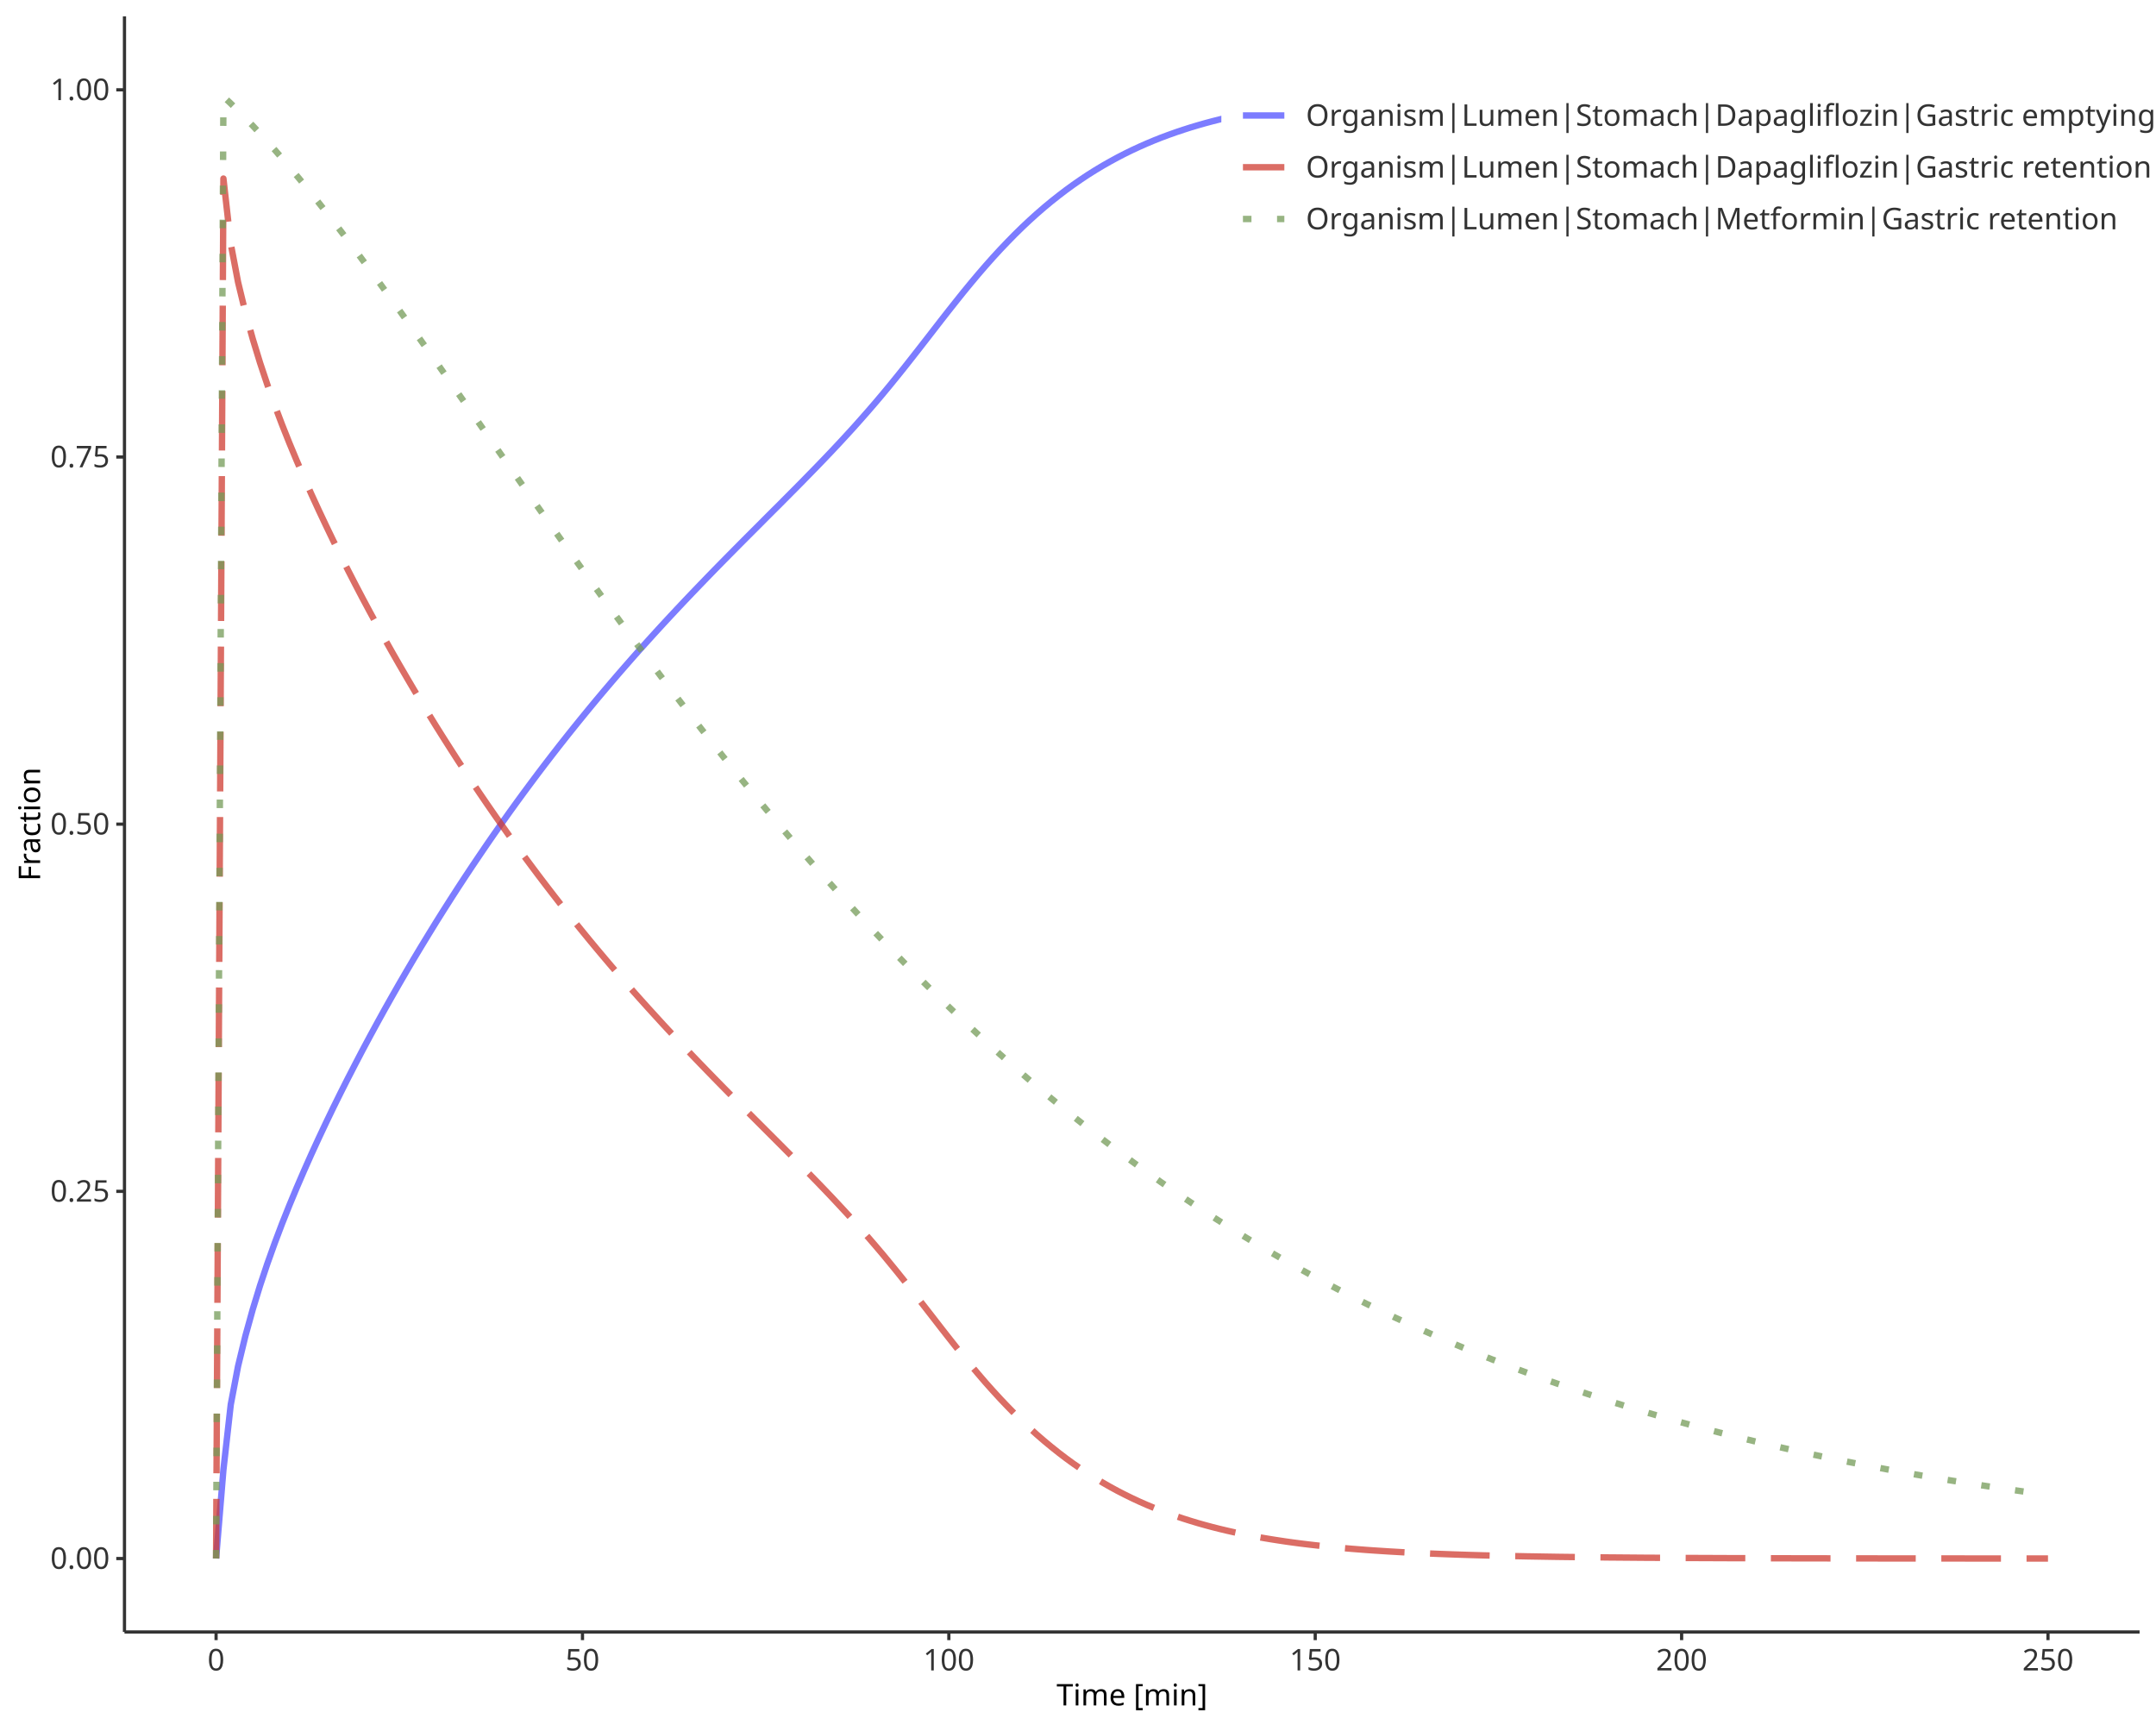
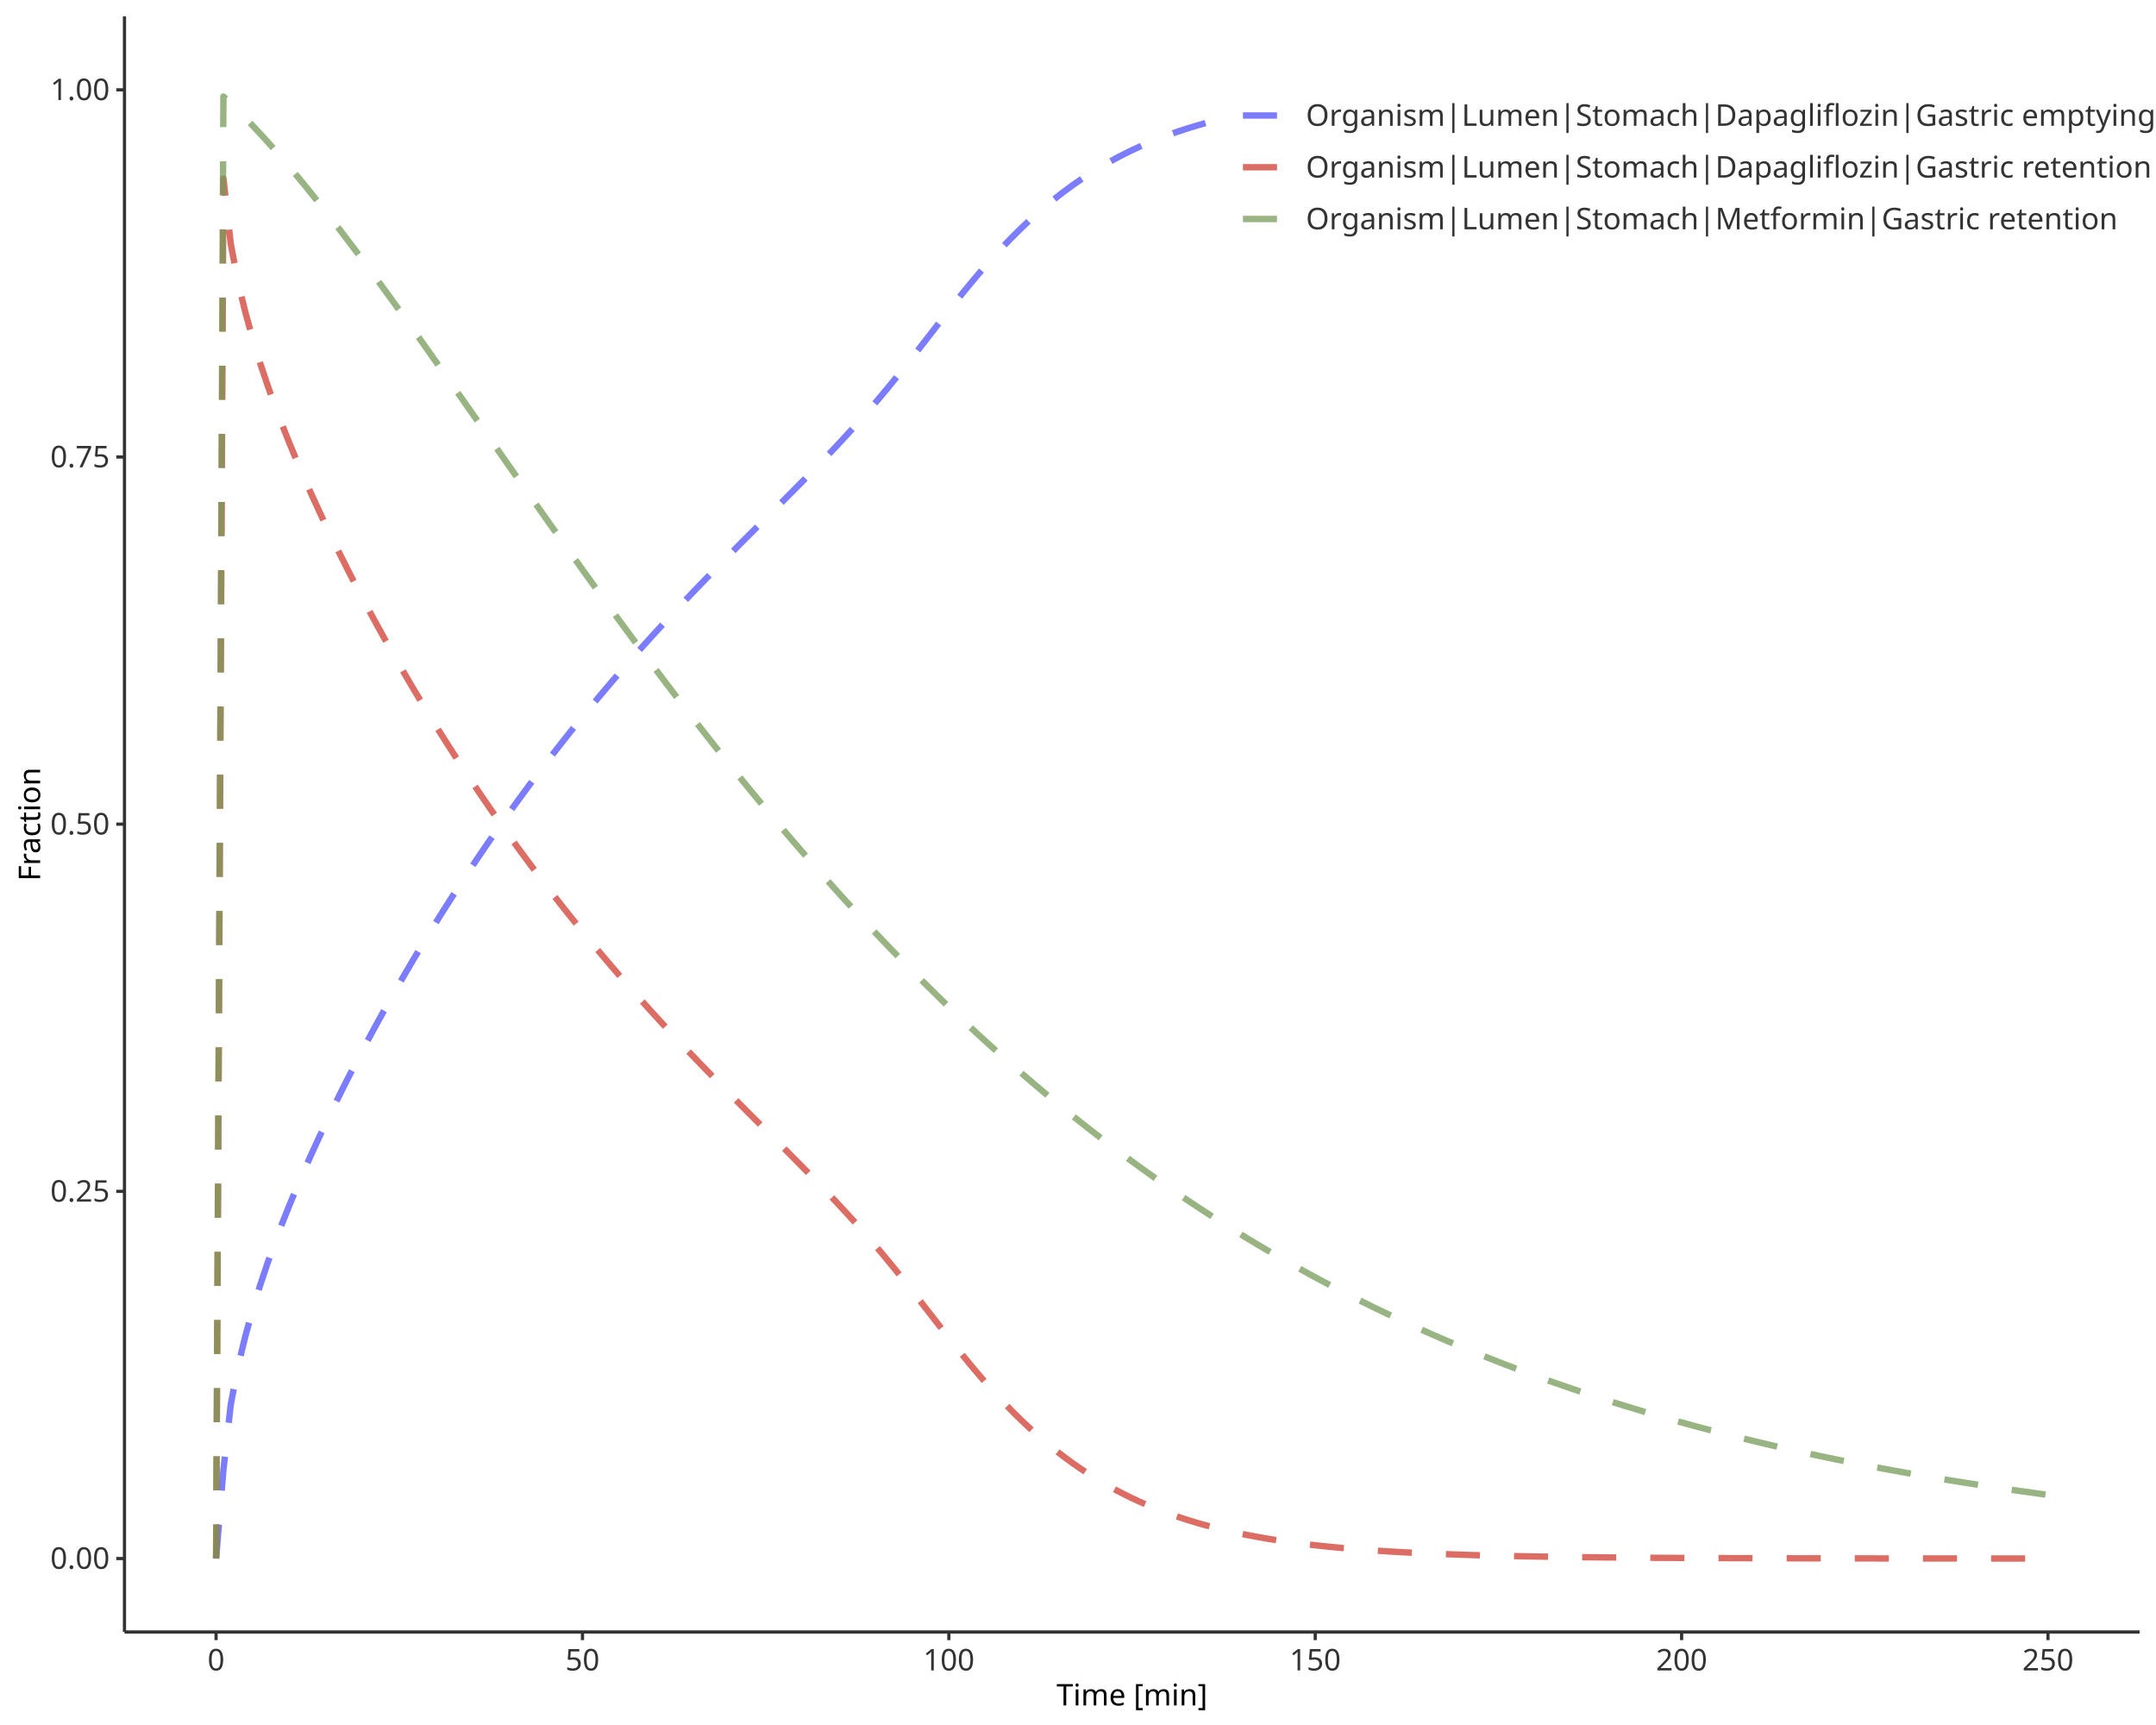
<svg xmlns="http://www.w3.org/2000/svg" class="svglite" data-engine-version="2.0" width="720.00pt" height="576.00pt" viewBox="0 0 720.00 576.00">
  <defs>
    <style type="text/css">
    .svglite line, .svglite polyline, .svglite polygon, .svglite path, .svglite rect, .svglite circle {
      fill: none;
      stroke: #000000;
      stroke-linecap: round;
      stroke-linejoin: round;
      stroke-miterlimit: 10.00;
    }
  </style>
  </defs>
  <rect width="100%" height="100%" style="stroke: none; fill: #FFFFFF;" />
  <defs>
    <clipPath id="cpMC4wMHw3MjAuMDB8MC4wMHw1NzYuMDA=">
      <rect x="0.00" y="0.00" width="720.00" height="576.00" />
    </clipPath>
  </defs>
  <g clip-path="url(#cpMC4wMHw3MjAuMDB8MC4wMHw1NzYuMDA=)">
    <rect x="0.00" y="0.00" width="720.00" height="576.00" style="stroke-width: 1.07; stroke: none; fill: #FFFFFF;" />
  </g>
  <defs>
    <clipPath id="cpNDEuNTd8NzE0LjUyfDUuNDh8NTQ0Ljkz">
      <rect x="41.57" y="5.48" width="672.95" height="539.45" />
    </clipPath>
  </defs>
  <g clip-path="url(#cpNDEuNTd8NzE0LjUyfDUuNDh8NTQ0Ljkz)">
    <rect x="41.57" y="5.48" width="672.95" height="539.45" style="stroke-width: 1.07; stroke: none; fill: #FFFFFF;" />
    <polyline points="41.57,459.11 714.52,459.11 " style="stroke-width: 0.53; stroke: #FFFFFF; stroke-linecap: butt;" />
    <polyline points="41.57,336.50 714.52,336.50 " style="stroke-width: 0.53; stroke: #FFFFFF; stroke-linecap: butt;" />
    <polyline points="41.57,213.90 714.52,213.90 " style="stroke-width: 0.53; stroke: #FFFFFF; stroke-linecap: butt;" />
    <polyline points="41.57,91.29 714.52,91.29 " style="stroke-width: 0.53; stroke: #FFFFFF; stroke-linecap: butt;" />
    <polyline points="133.34,544.93 133.34,5.48 " style="stroke-width: 0.53; stroke: #FFFFFF; stroke-linecap: butt;" />
    <polyline points="255.69,544.93 255.69,5.48 " style="stroke-width: 0.53; stroke: #FFFFFF; stroke-linecap: butt;" />
    <polyline points="378.05,544.93 378.05,5.48 " style="stroke-width: 0.53; stroke: #FFFFFF; stroke-linecap: butt;" />
    <polyline points="500.40,544.93 500.40,5.48 " style="stroke-width: 0.53; stroke: #FFFFFF; stroke-linecap: butt;" />
    <polyline points="622.75,544.93 622.75,5.48 " style="stroke-width: 0.53; stroke: #FFFFFF; stroke-linecap: butt;" />
  </g>
  <g clip-path="url(#cpMC4wMHw3MjAuMDB8MC4wMHw1NzYuMDA=)">
</g>
  <g clip-path="url(#cpNDEuNTd8NzE0LjUyfDUuNDh8NTQ0Ljkz)">
</g>
  <g clip-path="url(#cpMC4wMHw3MjAuMDB8MC4wMHw1NzYuMDA=)">
</g>
  <g clip-path="url(#cpNDEuNTd8NzE0LjUyfDUuNDh8NTQ0Ljkz)">
</g>
  <g clip-path="url(#cpMC4wMHw3MjAuMDB8MC4wMHw1NzYuMDA=)">
</g>
  <g clip-path="url(#cpNDEuNTd8NzE0LjUyfDUuNDh8NTQ0Ljkz)">
</g>
  <g clip-path="url(#cpMC4wMHw3MjAuMDB8MC4wMHw1NzYuMDA=)">
</g>
  <g clip-path="url(#cpNDEuNTd8NzE0LjUyfDUuNDh8NTQ0Ljkz)">
</g>
  <g clip-path="url(#cpMC4wMHw3MjAuMDB8MC4wMHw1NzYuMDA=)">
</g>
  <g clip-path="url(#cpNDEuNTd8NzE0LjUyfDUuNDh8NTQ0Ljkz)">
</g>
  <g clip-path="url(#cpMC4wMHw3MjAuMDB8MC4wMHw1NzYuMDA=)">
</g>
  <g clip-path="url(#cpNDEuNTd8NzE0LjUyfDUuNDh8NTQ0Ljkz)">
</g>
  <g clip-path="url(#cpMC4wMHw3MjAuMDB8MC4wMHw1NzYuMDA=)">
</g>
  <g clip-path="url(#cpNDEuNTd8NzE0LjUyfDUuNDh8NTQ0Ljkz)">
</g>
  <g clip-path="url(#cpMC4wMHw3MjAuMDB8MC4wMHw1NzYuMDA=)">
</g>
  <g clip-path="url(#cpNDEuNTd8NzE0LjUyfDUuNDh8NTQ0Ljkz)">
</g>
  <g clip-path="url(#cpMC4wMHw3MjAuMDB8MC4wMHw1NzYuMDA=)">
</g>
  <g clip-path="url(#cpNDEuNTd8NzE0LjUyfDUuNDh8NTQ0Ljkz)">
</g>
  <g clip-path="url(#cpMC4wMHw3MjAuMDB8MC4wMHw1NzYuMDA=)">
</g>
  <g clip-path="url(#cpNDEuNTd8NzE0LjUyfDUuNDh8NTQ0Ljkz)">
</g>
  <g clip-path="url(#cpMC4wMHw3MjAuMDB8MC4wMHw1NzYuMDA=)">
</g>
  <g clip-path="url(#cpNDEuNTd8NzE0LjUyfDUuNDh8NTQ0Ljkz)">
</g>
  <g clip-path="url(#cpMC4wMHw3MjAuMDB8MC4wMHw1NzYuMDA=)">
</g>
  <g clip-path="url(#cpNDEuNTd8NzE0LjUyfDUuNDh8NTQ0Ljkz)">
</g>
  <g clip-path="url(#cpMC4wMHw3MjAuMDB8MC4wMHw1NzYuMDA=)">
</g>
  <g clip-path="url(#cpNDEuNTd8NzE0LjUyfDUuNDh8NTQ0Ljkz)">
</g>
  <g clip-path="url(#cpMC4wMHw3MjAuMDB8MC4wMHw1NzYuMDA=)">
</g>
  <g clip-path="url(#cpNDEuNTd8NzE0LjUyfDUuNDh8NTQ0Ljkz)">
</g>
  <g clip-path="url(#cpMC4wMHw3MjAuMDB8MC4wMHw1NzYuMDA=)">
</g>
  <g clip-path="url(#cpNDEuNTd8NzE0LjUyfDUuNDh8NTQ0Ljkz)">
</g>
  <g clip-path="url(#cpMC4wMHw3MjAuMDB8MC4wMHw1NzYuMDA=)">
</g>
  <g clip-path="url(#cpNDEuNTd8NzE0LjUyfDUuNDh8NTQ0Ljkz)">
-     <polyline points="72.16,520.41 74.61,490.78 77.06,469.02 79.50,456.19 81.95,446.08 84.40,437.24 86.84,429.27 89.29,421.93 91.74,415.09 94.18,408.63 96.63,402.49 99.08,396.60 101.53,390.92 103.97,385.43 106.42,380.10 108.87,374.90 111.31,369.83 113.76,364.88 116.21,360.02 118.66,355.27 121.10,350.60 123.55,346.02 126.00,341.52 128.44,337.10 130.89,332.75 133.34,328.47 135.79,324.25 138.23,320.10 140.68,316.02 143.13,312.00 145.57,308.03 148.02,304.13 150.47,300.28 152.91,296.49 155.36,292.75 157.81,289.06 160.26,285.43 162.70,281.84 165.15,278.30 167.60,274.82 170.04,271.38 172.49,267.98 174.94,264.63 177.39,261.33 179.83,258.07 182.28,254.85 184.73,251.67 187.17,248.54 189.62,245.44 192.07,242.38 194.52,239.36 196.96,236.38 199.41,233.43 201.86,230.52 204.30,227.65 206.75,224.80 209.20,221.99 211.64,219.21 214.09,216.46 216.54,213.74 218.99,211.04 221.43,208.38 223.88,205.74 226.33,203.12 228.77,200.53 231.22,197.96 233.67,195.41 236.12,192.87 238.56,190.36 241.01,187.86 243.46,185.38 245.90,182.91 248.35,180.44 250.80,177.99 253.25,175.54 255.69,173.09 258.14,170.64 260.59,168.20 263.03,165.74 265.48,163.28 267.93,160.80 270.37,158.30 272.82,155.79 275.27,153.25 277.72,150.68 280.16,148.08 282.61,145.43 285.06,142.75 287.50,140.01 289.95,137.23 292.40,134.39 294.85,131.49 297.29,128.54 299.74,125.53 302.19,122.48 304.63,119.38 307.08,116.25 309.53,113.10 311.98,109.94 314.42,106.79 316.87,103.66 319.32,100.57 321.76,97.52 324.21,94.54 326.66,91.62 329.10,88.79 331.55,86.03 334.00,83.36 336.45,80.79 338.89,78.30 341.34,75.90 343.79,73.60 346.23,71.39 348.68,69.27 351.13,67.24 353.58,65.30 356.02,63.44 358.47,61.66 360.92,59.96 363.36,58.34 365.81,56.80 368.26,55.33 370.71,53.94 373.15,52.61 375.60,51.34 378.05,50.14 380.49,49.01 382.94,47.93 385.39,46.90 387.83,45.93 390.28,45.02 392.73,44.15 395.18,43.33 397.62,42.55 400.07,41.82 402.52,41.12 404.96,40.47 407.41,39.85 409.86,39.27 412.31,38.72 414.75,38.20 417.20,37.71 419.65,37.25 422.09,36.82 424.54,36.41 426.99,36.03 429.44,35.67 431.88,35.33 434.33,35.01 436.78,34.71 439.22,34.42 441.67,34.16 444.12,33.91 446.56,33.67 449.01,33.45 451.46,33.24 453.91,33.04 456.35,32.86 458.80,32.68 461.25,32.52 463.69,32.37 466.14,32.22 468.59,32.09 471.04,31.96 473.48,31.84 475.93,31.73 478.38,31.63 480.82,31.53 483.27,31.43 485.72,31.35 488.17,31.26 490.61,31.19 493.06,31.11 495.51,31.05 497.95,30.98 500.40,30.92 502.85,30.87 505.29,30.81 507.74,30.76 510.19,30.72 512.64,30.67 515.08,30.63 517.53,30.59 519.98,30.56 522.42,30.52 524.87,30.49 527.32,30.46 529.77,30.43 532.21,30.41 534.66,30.38 537.11,30.36 539.55,30.33 542.00,30.31 544.45,30.29 546.90,30.28 549.34,30.26 551.79,30.24 554.24,30.23 556.68,30.21 559.13,30.20 561.58,30.19 564.02,30.18 566.47,30.16 568.92,30.15 571.37,30.14 573.81,30.13 576.26,30.13 578.71,30.12 581.15,30.11 583.60,30.10 586.05,30.10 588.50,30.09 590.94,30.08 593.39,30.08 595.84,30.07 598.28,30.07 600.73,30.06 603.18,30.06 605.63,30.06 608.07,30.05 610.52,30.05 612.97,30.04 615.41,30.04 617.86,30.04 620.31,30.04 622.75,30.03 625.20,30.03 627.65,30.03 630.10,30.03 632.54,30.02 634.99,30.02 637.44,30.02 639.88,30.02 642.33,30.02 644.78,30.01 647.23,30.01 649.67,30.01 652.12,30.01 654.57,30.01 657.01,30.01 659.46,30.01 661.91,30.01 664.36,30.01 666.80,30.00 669.25,30.00 671.70,30.00 674.14,30.00 676.59,30.00 679.04,30.00 681.48,30.00 683.93,30.00 " style="stroke-width: 2.13; stroke: #5050FF; stroke-opacity: 0.75; stroke-linecap: butt;" />
-     <polyline points="72.16,520.41 74.61,59.62 77.06,81.39 79.50,94.22 81.95,104.33 84.40,113.16 86.84,121.14 89.29,128.47 91.74,135.32 94.18,141.77 96.63,147.92 99.08,153.81 101.53,159.48 103.97,164.98 106.42,170.31 108.87,175.50 111.31,180.57 113.76,185.53 116.21,190.38 118.66,195.14 121.10,199.80 123.55,204.38 126.00,208.88 128.44,213.31 130.89,217.66 133.34,221.94 135.79,226.15 138.23,230.30 140.68,234.38 143.13,238.41 145.57,242.37 148.02,246.27 150.47,250.12 152.91,253.92 155.36,257.66 157.81,261.34 160.26,264.98 162.70,268.56 165.15,272.10 167.60,275.59 170.04,279.03 172.49,282.42 174.94,285.77 177.39,289.07 179.83,292.33 182.28,295.55 184.73,298.73 187.17,301.87 189.62,304.96 192.07,308.02 194.52,311.04 196.96,314.02 199.41,316.97 201.86,319.88 204.30,322.76 206.75,325.60 209.20,328.42 211.64,331.20 214.09,333.95 216.54,336.67 218.99,339.36 221.43,342.03 223.88,344.67 226.33,347.28 228.77,349.88 231.22,352.45 233.67,355.00 236.12,357.53 238.56,360.04 241.01,362.54 243.46,365.03 245.90,367.50 248.35,369.96 250.80,372.42 253.25,374.87 255.69,377.31 258.14,379.76 260.59,382.21 263.03,384.66 265.48,387.13 267.93,389.61 270.37,392.10 272.82,394.61 275.27,397.15 277.72,399.72 280.16,402.33 282.61,404.97 285.06,407.66 287.50,410.39 289.95,413.18 292.40,416.02 294.85,418.91 297.29,421.87 299.74,424.87 302.19,427.93 304.63,431.03 307.08,434.16 309.53,437.31 311.98,440.46 314.42,443.61 316.87,446.74 319.32,449.84 321.76,452.88 324.21,455.87 326.66,458.78 329.10,461.62 331.55,464.37 334.00,467.04 336.45,469.62 338.89,472.11 341.34,474.50 343.79,476.80 346.23,479.01 348.68,481.13 351.13,483.16 353.58,485.11 356.02,486.97 358.47,488.75 360.92,490.44 363.36,492.06 365.81,493.60 368.26,495.07 370.71,496.47 373.15,497.80 375.60,499.06 378.05,500.26 380.49,501.40 382.94,502.48 385.39,503.50 387.83,504.47 390.28,505.39 392.73,506.26 395.18,507.08 397.62,507.85 400.07,508.59 402.52,509.28 404.96,509.93 407.41,510.55 409.86,511.13 412.31,511.68 414.75,512.20 417.20,512.69 419.65,513.15 422.09,513.58 424.54,513.99 426.99,514.37 429.44,514.74 431.88,515.08 434.33,515.40 436.78,515.70 439.22,515.98 441.67,516.25 444.12,516.50 446.56,516.74 449.01,516.96 451.46,517.17 453.91,517.36 456.35,517.55 458.80,517.72 461.25,517.88 463.69,518.04 466.14,518.18 468.59,518.32 471.04,518.44 473.48,518.56 475.93,518.67 478.38,518.78 480.82,518.88 483.27,518.97 485.72,519.06 488.17,519.14 490.61,519.22 493.06,519.29 495.51,519.36 497.95,519.42 500.40,519.48 502.85,519.54 505.29,519.59 507.74,519.64 510.19,519.69 512.64,519.73 515.08,519.77 517.53,519.81 519.98,519.85 522.42,519.88 524.87,519.91 527.32,519.94 529.77,519.97 532.21,520.00 534.66,520.02 537.11,520.05 539.55,520.07 542.00,520.09 544.45,520.11 546.90,520.13 549.34,520.15 551.79,520.16 554.24,520.18 556.68,520.19 559.13,520.20 561.58,520.22 564.02,520.23 566.47,520.24 568.92,520.25 571.37,520.26 573.81,520.27 576.26,520.28 578.71,520.29 581.15,520.29 583.60,520.30 586.05,520.31 588.50,520.31 590.94,520.32 593.39,520.33 595.84,520.33 598.28,520.34 600.73,520.34 603.18,520.35 605.63,520.35 608.07,520.35 610.52,520.36 612.97,520.36 615.41,520.36 617.86,520.37 620.31,520.37 622.75,520.37 625.20,520.37 627.65,520.38 630.10,520.38 632.54,520.38 634.99,520.38 637.44,520.38 639.88,520.39 642.33,520.39 644.78,520.39 647.23,520.39 649.67,520.39 652.12,520.39 654.57,520.39 657.01,520.40 659.46,520.40 661.91,520.40 664.36,520.40 666.80,520.40 669.25,520.40 671.70,520.40 674.14,520.40 676.59,520.40 679.04,520.40 681.48,520.40 683.93,520.40 " style="stroke-width: 2.13; stroke: #CE3D32; stroke-opacity: 0.75; stroke-dasharray: 19.92,8.54; stroke-linecap: butt;" />
-     <polyline points="72.16,520.41 74.61,32.23 77.06,34.55 79.50,36.95 81.95,39.43 84.40,41.98 86.84,44.60 89.29,47.28 91.74,50.03 94.18,52.84 96.63,55.71 99.08,58.63 101.53,61.59 103.97,64.61 106.42,67.67 108.87,70.77 111.31,73.92 113.76,77.09 116.21,80.31 118.66,83.55 121.10,86.83 123.55,90.13 126.00,93.46 128.44,96.81 130.89,100.18 133.34,103.57 135.79,106.98 138.23,110.41 140.68,113.85 143.13,117.30 145.57,120.76 148.02,124.23 150.47,127.71 152.91,131.20 155.36,134.69 157.81,138.18 160.26,141.68 162.70,145.18 165.15,148.67 167.60,152.17 170.04,155.66 172.49,159.15 174.94,162.63 177.39,166.11 179.83,169.58 182.28,173.04 184.73,176.50 187.17,179.94 189.62,183.38 192.07,186.80 194.52,190.22 196.96,193.62 199.41,197.00 201.86,200.38 204.30,203.74 206.75,207.08 209.20,210.41 211.64,213.72 214.09,217.01 216.54,220.29 218.99,223.55 221.43,226.79 223.88,230.02 226.33,233.22 228.77,236.40 231.22,239.57 233.67,242.71 236.12,245.84 238.56,248.94 241.01,252.02 243.46,255.09 245.90,258.13 248.35,261.14 250.80,264.14 253.25,267.11 255.69,270.06 258.14,272.99 260.59,275.90 263.03,278.78 265.48,281.64 267.93,284.47 270.37,287.29 272.82,290.08 275.27,292.84 277.72,295.58 280.16,298.30 282.61,301.00 285.06,303.67 287.50,306.32 289.95,308.94 292.40,311.54 294.85,314.11 297.29,316.66 299.74,319.19 302.19,321.70 304.63,324.18 307.08,326.63 309.53,329.06 311.98,331.47 314.42,333.86 316.87,336.22 319.32,338.56 321.76,340.87 324.21,343.16 326.66,345.43 329.10,347.67 331.55,349.89 334.00,352.09 336.45,354.26 338.89,356.41 341.34,358.54 343.79,360.65 346.23,362.73 348.68,364.79 351.13,366.83 353.58,368.84 356.02,370.84 358.47,372.81 360.92,374.76 363.36,376.69 365.81,378.59 368.26,380.48 370.71,382.34 373.15,384.19 375.60,386.01 378.05,387.81 380.49,389.59 382.94,391.35 385.39,393.09 387.83,394.81 390.28,396.50 392.73,398.18 395.18,399.84 397.62,401.48 400.07,403.10 402.52,404.70 404.96,406.28 407.41,407.84 409.86,409.39 412.31,410.91 414.75,412.42 417.20,413.91 419.65,415.38 422.09,416.83 424.54,418.26 426.99,419.68 429.44,421.08 431.88,422.46 434.33,423.82 436.78,425.17 439.22,426.50 441.67,427.81 444.12,429.11 446.56,430.39 449.01,431.66 451.46,432.91 453.91,434.14 456.35,435.36 458.80,436.56 461.25,437.74 463.69,438.91 466.14,440.07 468.59,441.21 471.04,442.34 473.48,443.45 475.93,444.54 478.38,445.63 480.82,446.69 483.27,447.75 485.72,448.79 488.17,449.82 490.61,450.83 493.06,451.83 495.51,452.82 497.95,453.79 500.40,454.75 502.85,455.70 505.29,456.63 507.74,457.56 510.19,458.47 512.64,459.37 515.08,460.25 517.53,461.13 519.98,461.99 522.42,462.84 524.87,463.68 527.32,464.51 529.77,465.32 532.21,466.13 534.66,466.92 537.11,467.70 539.55,468.48 542.00,469.24 544.45,469.99 546.90,470.73 549.34,471.46 551.79,472.18 554.24,472.90 556.68,473.60 559.13,474.29 561.58,474.97 564.02,475.64 566.47,476.31 568.92,476.96 571.37,477.60 573.81,478.24 576.26,478.87 578.71,479.48 581.15,480.09 583.60,480.69 586.05,481.29 588.50,481.87 590.94,482.45 593.39,483.01 595.84,483.57 598.28,484.12 600.73,484.67 603.18,485.20 605.63,485.73 608.07,486.25 610.52,486.77 612.97,487.27 615.41,487.77 617.86,488.26 620.31,488.75 622.75,489.23 625.20,489.70 627.65,490.16 630.10,490.62 632.54,491.07 634.99,491.51 637.44,491.95 639.88,492.38 642.33,492.81 644.78,493.23 647.23,493.64 649.67,494.05 652.12,494.45 654.57,494.84 657.01,495.23 659.46,495.61 661.91,495.99 664.36,496.37 666.80,496.73 669.25,497.09 671.70,497.45 674.14,497.80 676.59,498.15 679.04,498.49 681.48,498.83 683.93,499.16 " style="stroke-width: 2.13; stroke: #749B58; stroke-opacity: 0.75; stroke-dasharray: 2.85,8.54; stroke-linecap: butt;" />
+     <polyline points="72.16,520.41 74.61,490.78 77.06,469.02 79.50,456.19 81.95,446.08 84.40,437.24 86.84,429.27 89.29,421.93 91.74,415.09 94.18,408.63 96.63,402.49 99.08,396.60 101.53,390.92 103.97,385.43 106.42,380.10 108.87,374.90 111.31,369.83 113.76,364.88 116.21,360.02 118.66,355.27 121.10,350.60 123.55,346.02 126.00,341.52 128.44,337.10 130.89,332.75 133.34,328.47 135.79,324.25 138.23,320.10 140.68,316.02 143.13,312.00 145.57,308.03 148.02,304.13 150.47,300.28 152.91,296.49 155.36,292.75 157.81,289.06 160.26,285.43 162.70,281.84 165.15,278.30 167.60,274.82 170.04,271.38 172.49,267.98 174.94,264.63 177.39,261.33 179.83,258.07 182.28,254.85 184.73,251.67 187.17,248.54 189.62,245.44 192.07,242.38 194.52,239.36 196.96,236.38 199.41,233.43 201.86,230.52 204.30,227.65 206.75,224.80 209.20,221.99 211.64,219.21 214.09,216.46 216.54,213.74 218.99,211.04 221.43,208.38 223.88,205.74 226.33,203.12 228.77,200.53 231.22,197.96 233.67,195.41 236.12,192.87 238.56,190.36 241.01,187.86 243.46,185.38 245.90,182.91 248.35,180.44 250.80,177.99 253.25,175.54 255.69,173.09 258.14,170.64 260.59,168.20 263.03,165.74 265.48,163.28 267.93,160.80 270.37,158.30 272.82,155.79 275.27,153.25 277.72,150.68 280.16,148.08 282.61,145.43 285.06,142.75 287.50,140.01 289.95,137.23 292.40,134.39 294.85,131.49 297.29,128.54 299.74,125.53 302.19,122.48 304.63,119.38 307.08,116.25 309.53,113.10 311.98,109.94 314.42,106.79 316.87,103.66 319.32,100.57 321.76,97.52 324.21,94.54 326.66,91.62 329.10,88.79 331.55,86.03 334.00,83.36 336.45,80.79 338.89,78.30 341.34,75.90 343.79,73.60 346.23,71.39 348.68,69.27 351.13,67.24 353.58,65.30 356.02,63.44 358.47,61.66 360.92,59.96 363.36,58.34 365.81,56.80 368.26,55.33 370.71,53.94 373.15,52.61 375.60,51.34 378.05,50.14 380.49,49.01 382.94,47.93 385.39,46.90 387.83,45.93 390.28,45.02 392.73,44.15 395.18,43.33 397.62,42.55 400.07,41.82 402.52,41.12 404.96,40.47 407.41,39.85 409.86,39.27 412.31,38.72 414.75,38.20 417.20,37.71 419.65,37.25 422.09,36.82 424.54,36.41 426.99,36.03 429.44,35.67 431.88,35.33 434.33,35.01 436.78,34.71 439.22,34.42 441.67,34.16 444.12,33.91 446.56,33.67 449.01,33.45 451.46,33.24 453.91,33.04 456.35,32.86 458.80,32.68 461.25,32.52 463.69,32.37 466.14,32.22 468.59,32.09 471.04,31.96 473.48,31.84 475.93,31.73 478.38,31.63 480.82,31.53 483.27,31.43 485.72,31.35 488.17,31.26 490.61,31.19 493.06,31.11 495.51,31.05 497.95,30.98 500.40,30.92 502.85,30.87 505.29,30.81 507.74,30.76 510.19,30.72 512.64,30.67 515.08,30.63 517.53,30.59 519.98,30.56 522.42,30.52 524.87,30.49 527.32,30.46 529.77,30.43 532.21,30.41 534.66,30.38 537.11,30.36 539.55,30.33 542.00,30.31 544.45,30.29 546.90,30.28 549.34,30.26 551.79,30.24 554.24,30.23 556.68,30.21 559.13,30.20 561.58,30.19 564.02,30.18 566.47,30.16 568.92,30.15 571.37,30.14 573.81,30.13 576.26,30.13 578.71,30.12 581.15,30.11 583.60,30.10 586.05,30.10 588.50,30.09 590.94,30.08 593.39,30.08 595.84,30.07 598.28,30.07 600.73,30.06 603.18,30.06 605.63,30.06 608.07,30.05 610.52,30.05 612.97,30.04 615.41,30.04 617.86,30.04 620.31,30.04 622.75,30.03 625.20,30.03 627.65,30.03 630.10,30.03 632.54,30.02 634.99,30.02 637.44,30.02 639.88,30.02 642.33,30.02 644.78,30.01 647.23,30.01 649.67,30.01 652.12,30.01 654.57,30.01 657.01,30.01 659.46,30.01 661.91,30.01 664.36,30.01 666.80,30.00 669.25,30.00 671.70,30.00 674.14,30.00 676.59,30.00 679.04,30.00 681.48,30.00 683.93,30.00 " style="stroke-width: 2.13; stroke: #5050FF; stroke-opacity: 0.75; stroke-dasharray: 11.38,11.38; stroke-linecap: butt;" />
+     <polyline points="72.16,520.41 74.61,59.62 77.06,81.39 79.50,94.22 81.95,104.33 84.40,113.16 86.84,121.14 89.29,128.47 91.74,135.32 94.18,141.77 96.63,147.92 99.08,153.81 101.53,159.48 103.97,164.98 106.42,170.31 108.87,175.50 111.31,180.57 113.76,185.53 116.21,190.38 118.66,195.14 121.10,199.80 123.55,204.38 126.00,208.88 128.44,213.31 130.89,217.66 133.34,221.94 135.79,226.15 138.23,230.30 140.68,234.38 143.13,238.41 145.57,242.37 148.02,246.27 150.47,250.12 152.91,253.92 155.36,257.66 157.81,261.34 160.26,264.98 162.70,268.56 165.15,272.10 167.60,275.59 170.04,279.03 172.49,282.42 174.94,285.77 177.39,289.07 179.83,292.33 182.28,295.55 184.73,298.73 187.17,301.87 189.62,304.96 192.07,308.02 194.52,311.04 196.96,314.02 199.41,316.97 201.86,319.88 204.30,322.76 206.75,325.60 209.20,328.42 211.64,331.20 214.09,333.95 216.54,336.67 218.99,339.36 221.43,342.03 223.88,344.67 226.33,347.28 228.77,349.88 231.22,352.45 233.67,355.00 236.12,357.53 238.56,360.04 241.01,362.54 243.46,365.03 245.90,367.50 248.35,369.96 250.80,372.42 253.25,374.87 255.69,377.31 258.14,379.76 260.59,382.21 263.03,384.66 265.48,387.13 267.93,389.61 270.37,392.10 272.82,394.61 275.27,397.15 277.72,399.72 280.16,402.33 282.61,404.97 285.06,407.66 287.50,410.39 289.95,413.18 292.40,416.02 294.85,418.91 297.29,421.87 299.74,424.87 302.19,427.93 304.63,431.03 307.08,434.16 309.53,437.31 311.98,440.46 314.42,443.61 316.87,446.74 319.32,449.84 321.76,452.88 324.21,455.87 326.66,458.78 329.10,461.62 331.55,464.37 334.00,467.04 336.45,469.62 338.89,472.11 341.34,474.50 343.79,476.80 346.23,479.01 348.68,481.13 351.13,483.16 353.58,485.11 356.02,486.97 358.47,488.75 360.92,490.44 363.36,492.06 365.81,493.60 368.26,495.07 370.71,496.47 373.15,497.80 375.60,499.06 378.05,500.26 380.49,501.40 382.94,502.48 385.39,503.50 387.83,504.47 390.28,505.39 392.73,506.26 395.18,507.08 397.62,507.85 400.07,508.59 402.52,509.28 404.96,509.93 407.41,510.55 409.86,511.13 412.31,511.68 414.75,512.20 417.20,512.69 419.65,513.15 422.09,513.58 424.54,513.99 426.99,514.37 429.44,514.74 431.88,515.08 434.33,515.40 436.78,515.70 439.22,515.98 441.67,516.25 444.12,516.50 446.56,516.74 449.01,516.96 451.46,517.17 453.91,517.36 456.35,517.55 458.80,517.72 461.25,517.88 463.69,518.04 466.14,518.18 468.59,518.32 471.04,518.44 473.48,518.56 475.93,518.67 478.38,518.78 480.82,518.88 483.27,518.97 485.72,519.06 488.17,519.14 490.61,519.22 493.06,519.29 495.51,519.36 497.95,519.42 500.40,519.48 502.85,519.54 505.29,519.59 507.74,519.64 510.19,519.69 512.64,519.73 515.08,519.77 517.53,519.81 519.98,519.85 522.42,519.88 524.87,519.91 527.32,519.94 529.77,519.97 532.21,520.00 534.66,520.02 537.11,520.05 539.55,520.07 542.00,520.09 544.45,520.11 546.90,520.13 549.34,520.15 551.79,520.16 554.24,520.18 556.68,520.19 559.13,520.20 561.58,520.22 564.02,520.23 566.47,520.24 568.92,520.25 571.37,520.26 573.81,520.27 576.26,520.28 578.71,520.29 581.15,520.29 583.60,520.30 586.05,520.31 588.50,520.31 590.94,520.32 593.39,520.33 595.84,520.33 598.28,520.34 600.73,520.34 603.18,520.35 605.63,520.35 608.07,520.35 610.52,520.36 612.97,520.36 615.41,520.36 617.86,520.37 620.31,520.37 622.75,520.37 625.20,520.37 627.65,520.38 630.10,520.38 632.54,520.38 634.99,520.38 637.44,520.38 639.88,520.39 642.33,520.39 644.78,520.39 647.23,520.39 649.67,520.39 652.12,520.39 654.57,520.39 657.01,520.40 659.46,520.40 661.91,520.40 664.36,520.40 666.80,520.40 669.25,520.40 671.70,520.40 674.14,520.40 676.59,520.40 679.04,520.40 681.48,520.40 683.93,520.40 " style="stroke-width: 2.13; stroke: #CE3D32; stroke-opacity: 0.75; stroke-dasharray: 11.38,11.38; stroke-linecap: butt;" />
+     <polyline points="72.16,520.41 74.61,32.23 77.06,34.55 79.50,36.95 81.95,39.43 84.40,41.98 86.84,44.60 89.29,47.28 91.74,50.03 94.18,52.84 96.63,55.71 99.08,58.63 101.53,61.59 103.97,64.61 106.42,67.67 108.87,70.77 111.31,73.92 113.76,77.09 116.21,80.31 118.66,83.55 121.10,86.83 123.55,90.13 126.00,93.46 128.44,96.81 130.89,100.18 133.34,103.57 135.79,106.98 138.23,110.41 140.68,113.85 143.13,117.30 145.57,120.76 148.02,124.23 150.47,127.71 152.91,131.20 155.36,134.69 157.81,138.18 160.26,141.68 162.70,145.18 165.15,148.67 167.60,152.17 170.04,155.66 172.49,159.15 174.94,162.63 177.39,166.11 179.83,169.58 182.28,173.04 184.73,176.50 187.17,179.94 189.62,183.38 192.07,186.80 194.52,190.22 196.96,193.62 199.41,197.00 201.86,200.38 204.30,203.74 206.75,207.08 209.20,210.41 211.64,213.72 214.09,217.01 216.54,220.29 218.99,223.55 221.43,226.79 223.88,230.02 226.33,233.22 228.77,236.40 231.22,239.57 233.67,242.71 236.12,245.84 238.56,248.94 241.01,252.02 243.46,255.09 245.90,258.13 248.35,261.14 250.80,264.14 253.25,267.11 255.69,270.06 258.14,272.99 260.59,275.90 263.03,278.78 265.48,281.64 267.93,284.47 270.37,287.29 272.82,290.08 275.27,292.84 277.72,295.58 280.16,298.30 282.61,301.00 285.06,303.67 287.50,306.32 289.95,308.94 292.40,311.54 294.85,314.11 297.29,316.66 299.74,319.19 302.19,321.70 304.63,324.18 307.08,326.63 309.53,329.06 311.98,331.47 314.42,333.86 316.87,336.22 319.32,338.56 321.76,340.87 324.21,343.16 326.66,345.43 329.10,347.67 331.55,349.89 334.00,352.09 336.45,354.26 338.89,356.41 341.34,358.54 343.79,360.65 346.23,362.73 348.68,364.79 351.13,366.83 353.58,368.84 356.02,370.84 358.47,372.81 360.92,374.76 363.36,376.69 365.81,378.59 368.26,380.48 370.71,382.34 373.15,384.19 375.60,386.01 378.05,387.81 380.49,389.59 382.94,391.35 385.39,393.09 387.83,394.81 390.28,396.50 392.73,398.18 395.18,399.84 397.62,401.48 400.07,403.10 402.52,404.70 404.96,406.28 407.41,407.84 409.86,409.39 412.31,410.91 414.75,412.42 417.20,413.91 419.65,415.38 422.09,416.83 424.54,418.26 426.99,419.68 429.44,421.08 431.88,422.46 434.33,423.82 436.78,425.17 439.22,426.50 441.67,427.81 444.12,429.11 446.56,430.39 449.01,431.66 451.46,432.91 453.91,434.14 456.35,435.36 458.80,436.56 461.25,437.74 463.69,438.91 466.14,440.07 468.59,441.21 471.04,442.34 473.48,443.45 475.93,444.54 478.38,445.63 480.82,446.69 483.27,447.75 485.72,448.79 488.17,449.82 490.61,450.83 493.06,451.83 495.51,452.82 497.95,453.79 500.40,454.75 502.85,455.70 505.29,456.63 507.74,457.56 510.19,458.47 512.64,459.37 515.08,460.25 517.53,461.13 519.98,461.99 522.42,462.84 524.87,463.68 527.32,464.51 529.77,465.32 532.21,466.13 534.66,466.92 537.11,467.70 539.55,468.48 542.00,469.24 544.45,469.99 546.90,470.73 549.34,471.46 551.79,472.18 554.24,472.90 556.68,473.60 559.13,474.29 561.58,474.97 564.02,475.64 566.47,476.31 568.92,476.96 571.37,477.60 573.81,478.24 576.26,478.87 578.71,479.48 581.15,480.09 583.60,480.69 586.05,481.29 588.50,481.87 590.94,482.45 593.39,483.01 595.84,483.57 598.28,484.12 600.73,484.67 603.18,485.20 605.63,485.73 608.07,486.25 610.52,486.77 612.97,487.27 615.41,487.77 617.86,488.26 620.31,488.75 622.75,489.23 625.20,489.70 627.65,490.16 630.10,490.62 632.54,491.07 634.99,491.51 637.44,491.95 639.88,492.38 642.33,492.81 644.78,493.23 647.23,493.64 649.67,494.05 652.12,494.45 654.57,494.84 657.01,495.23 659.46,495.61 661.91,495.99 664.36,496.37 666.80,496.73 669.25,497.09 671.70,497.45 674.14,497.80 676.59,498.15 679.04,498.49 681.48,498.83 683.93,499.16 " style="stroke-width: 2.13; stroke: #749B58; stroke-opacity: 0.75; stroke-dasharray: 11.38,11.38; stroke-linecap: butt;" />
  </g>
  <g clip-path="url(#cpMC4wMHw3MjAuMDB8MC4wMHw1NzYuMDA=)">
    <polyline points="41.57,544.93 41.57,5.48 " style="stroke-width: 1.07; stroke: #333333; stroke-linecap: butt;" />
    <text x="36.64" y="523.85" text-anchor="end" style="font-size: 10.00px; fill: #333333; font-family: sans;" textLength="19.46px" lengthAdjust="spacingAndGlyphs">0.00</text>
    <text x="36.64" y="401.25" text-anchor="end" style="font-size: 10.00px; fill: #333333; font-family: sans;" textLength="19.46px" lengthAdjust="spacingAndGlyphs">0.25</text>
    <text x="36.64" y="278.64" text-anchor="end" style="font-size: 10.00px; fill: #333333; font-family: sans;" textLength="19.46px" lengthAdjust="spacingAndGlyphs">0.50</text>
    <text x="36.64" y="156.04" text-anchor="end" style="font-size: 10.00px; fill: #333333; font-family: sans;" textLength="19.46px" lengthAdjust="spacingAndGlyphs">0.75</text>
    <text x="36.64" y="33.43" text-anchor="end" style="font-size: 10.00px; fill: #333333; font-family: sans;" textLength="19.46px" lengthAdjust="spacingAndGlyphs">1.00</text>
    <polyline points="38.83,520.41 41.57,520.41 " style="stroke-width: 1.07; stroke: #333333; stroke-linecap: butt;" />
    <polyline points="38.83,397.81 41.57,397.81 " style="stroke-width: 1.07; stroke: #333333; stroke-linecap: butt;" />
    <polyline points="38.83,275.20 41.57,275.20 " style="stroke-width: 1.07; stroke: #333333; stroke-linecap: butt;" />
    <polyline points="38.83,152.60 41.57,152.60 " style="stroke-width: 1.07; stroke: #333333; stroke-linecap: butt;" />
    <polyline points="38.83,29.99 41.57,29.99 " style="stroke-width: 1.07; stroke: #333333; stroke-linecap: butt;" />
    <polyline points="41.57,544.93 714.52,544.93 " style="stroke-width: 1.07; stroke: #333333; stroke-linecap: butt;" />
    <polyline points="72.16,547.67 72.16,544.93 " style="stroke-width: 1.07; stroke: #333333; stroke-linecap: butt;" />
    <polyline points="194.52,547.67 194.52,544.93 " style="stroke-width: 1.07; stroke: #333333; stroke-linecap: butt;" />
    <polyline points="316.87,547.67 316.87,544.93 " style="stroke-width: 1.07; stroke: #333333; stroke-linecap: butt;" />
    <polyline points="439.22,547.67 439.22,544.93 " style="stroke-width: 1.07; stroke: #333333; stroke-linecap: butt;" />
    <polyline points="561.58,547.67 561.58,544.93 " style="stroke-width: 1.07; stroke: #333333; stroke-linecap: butt;" />
    <polyline points="683.93,547.67 683.93,544.93 " style="stroke-width: 1.07; stroke: #333333; stroke-linecap: butt;" />
    <text x="72.16" y="557.78" text-anchor="middle" style="font-size: 10.00px; fill: #333333; font-family: sans;" textLength="5.56px" lengthAdjust="spacingAndGlyphs">0</text>
    <text x="194.52" y="557.78" text-anchor="middle" style="font-size: 10.00px; fill: #333333; font-family: sans;" textLength="11.12px" lengthAdjust="spacingAndGlyphs">50</text>
    <text x="316.87" y="557.78" text-anchor="middle" style="font-size: 10.00px; fill: #333333; font-family: sans;" textLength="16.69px" lengthAdjust="spacingAndGlyphs">100</text>
    <text x="439.22" y="557.78" text-anchor="middle" style="font-size: 10.00px; fill: #333333; font-family: sans;" textLength="16.69px" lengthAdjust="spacingAndGlyphs">150</text>
    <text x="561.58" y="557.78" text-anchor="middle" style="font-size: 10.00px; fill: #333333; font-family: sans;" textLength="16.69px" lengthAdjust="spacingAndGlyphs">200</text>
    <text x="683.93" y="557.78" text-anchor="middle" style="font-size: 10.00px; fill: #333333; font-family: sans;" textLength="16.69px" lengthAdjust="spacingAndGlyphs">250</text>
    <text x="378.05" y="569.48" text-anchor="middle" style="font-size: 10.00px; font-family: sans;" textLength="46.67px" lengthAdjust="spacingAndGlyphs">Time [min]</text>
    <text transform="translate(13.40,275.21) rotate(-90)" text-anchor="middle" style="font-size: 10.00px; font-family: sans;" textLength="36.13px" lengthAdjust="spacingAndGlyphs">Fraction</text>
    <rect x="407.87" y="18.97" width="289.82" height="68.28" style="stroke-width: 1.07; stroke: none; fill: #FFFFFF;" />
    <rect x="413.35" y="29.92" width="17.28" height="17.28" style="stroke-width: 1.07; stroke: none; fill: #FFFFFF;" />
-     <line x1="415.08" y1="38.56" x2="428.91" y2="38.56" style="stroke-width: 2.13; stroke: #5050FF; stroke-opacity: 0.75; stroke-linecap: butt;" />
+     <line x1="415.08" y1="38.56" x2="428.91" y2="38.56" style="stroke-width: 2.13; stroke: #5050FF; stroke-opacity: 0.75; stroke-dasharray: 11.38,11.38; stroke-linecap: butt;" />
    <rect x="413.35" y="47.20" width="17.28" height="17.28" style="stroke-width: 1.07; stroke: none; fill: #FFFFFF;" />
-     <line x1="415.08" y1="55.84" x2="428.91" y2="55.84" style="stroke-width: 2.13; stroke: #CE3D32; stroke-opacity: 0.75; stroke-dasharray: 19.92,8.54; stroke-linecap: butt;" />
+     <line x1="415.08" y1="55.84" x2="428.91" y2="55.84" style="stroke-width: 2.13; stroke: #CE3D32; stroke-opacity: 0.75; stroke-dasharray: 11.38,11.38; stroke-linecap: butt;" />
    <rect x="413.35" y="64.48" width="17.28" height="17.28" style="stroke-width: 1.07; stroke: none; fill: #FFFFFF;" />
-     <line x1="415.08" y1="73.12" x2="428.91" y2="73.12" style="stroke-width: 2.13; stroke: #749B58; stroke-opacity: 0.75; stroke-dasharray: 2.85,8.54; stroke-linecap: butt;" />
+     <line x1="415.08" y1="73.12" x2="428.91" y2="73.12" style="stroke-width: 2.13; stroke: #749B58; stroke-opacity: 0.75; stroke-dasharray: 11.38,11.38; stroke-linecap: butt;" />
    <text x="436.11" y="42.01" style="font-size: 10.00px; fill: #333333; font-family: sans;" textLength="256.10px" lengthAdjust="spacingAndGlyphs">Organism|Lumen|Stomach|Dapagliflozin|Gastric emptying</text>
    <text x="436.11" y="59.29" style="font-size: 10.00px; fill: #333333; font-family: sans;" textLength="254.44px" lengthAdjust="spacingAndGlyphs">Organism|Lumen|Stomach|Dapagliflozin|Gastric retention</text>
    <text x="436.11" y="76.57" style="font-size: 10.00px; fill: #333333; font-family: sans;" textLength="241.64px" lengthAdjust="spacingAndGlyphs">Organism|Lumen|Stomach|Metformin|Gastric retention</text>
  </g>
</svg>
